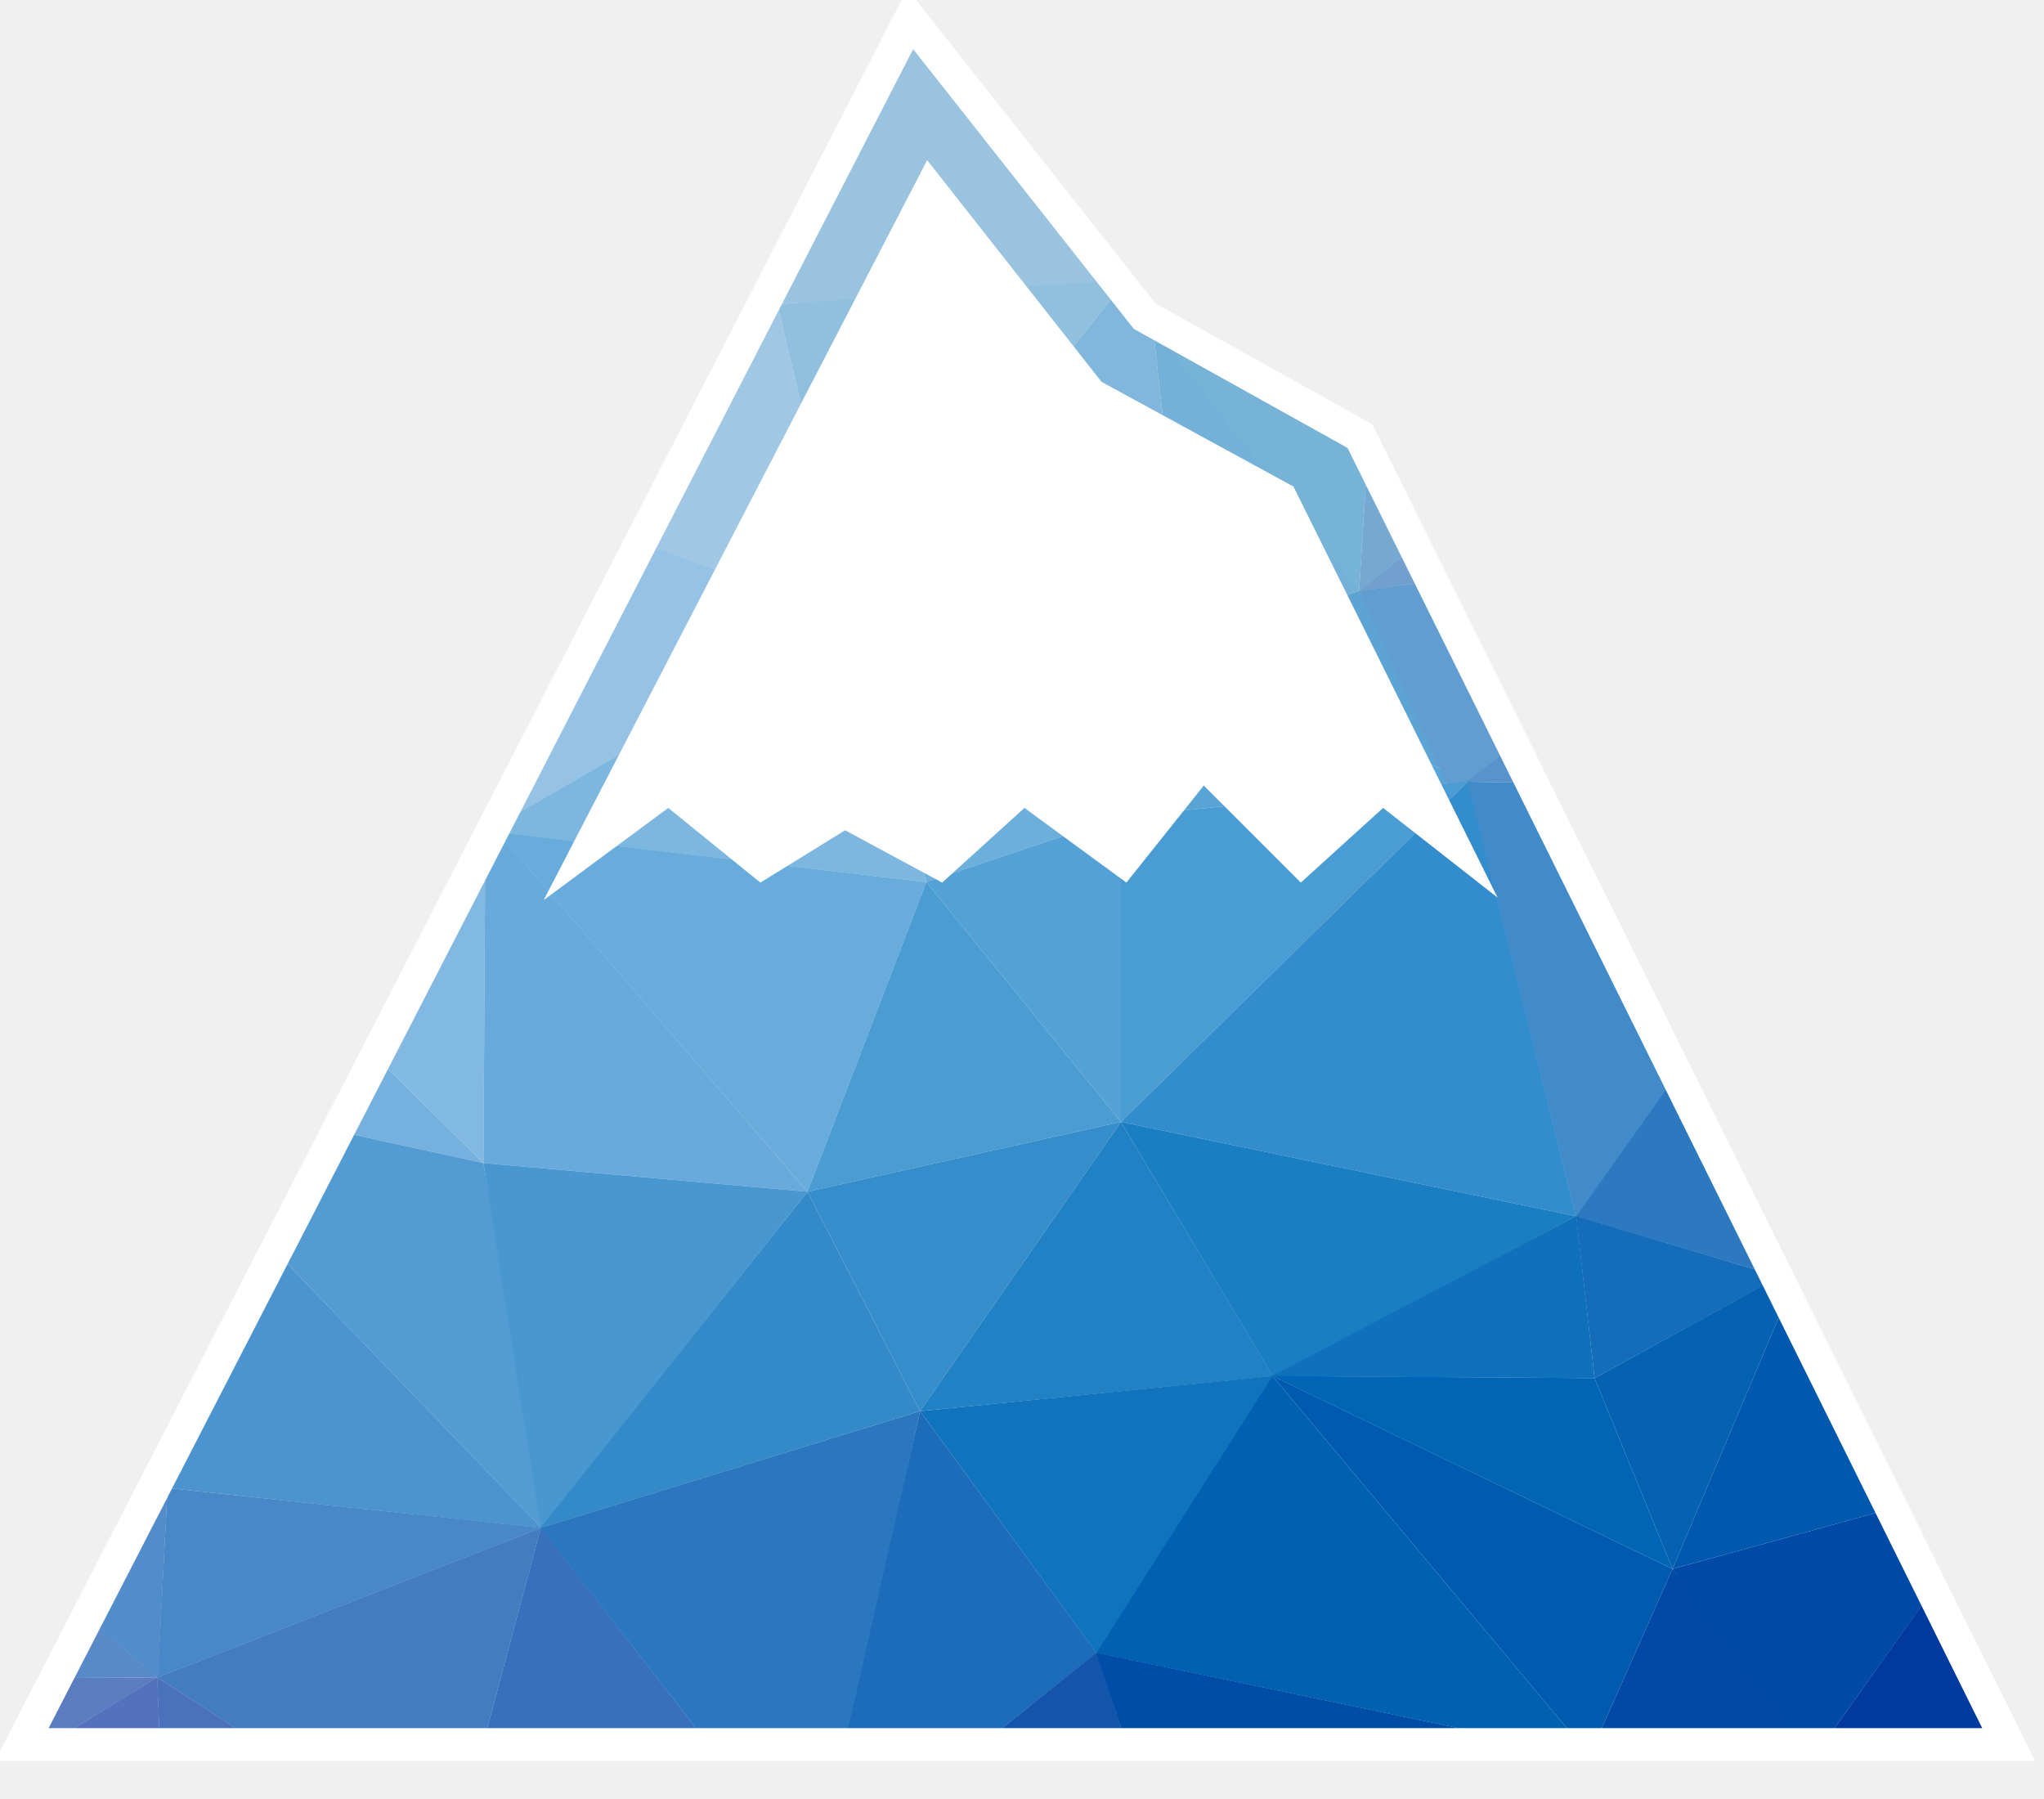
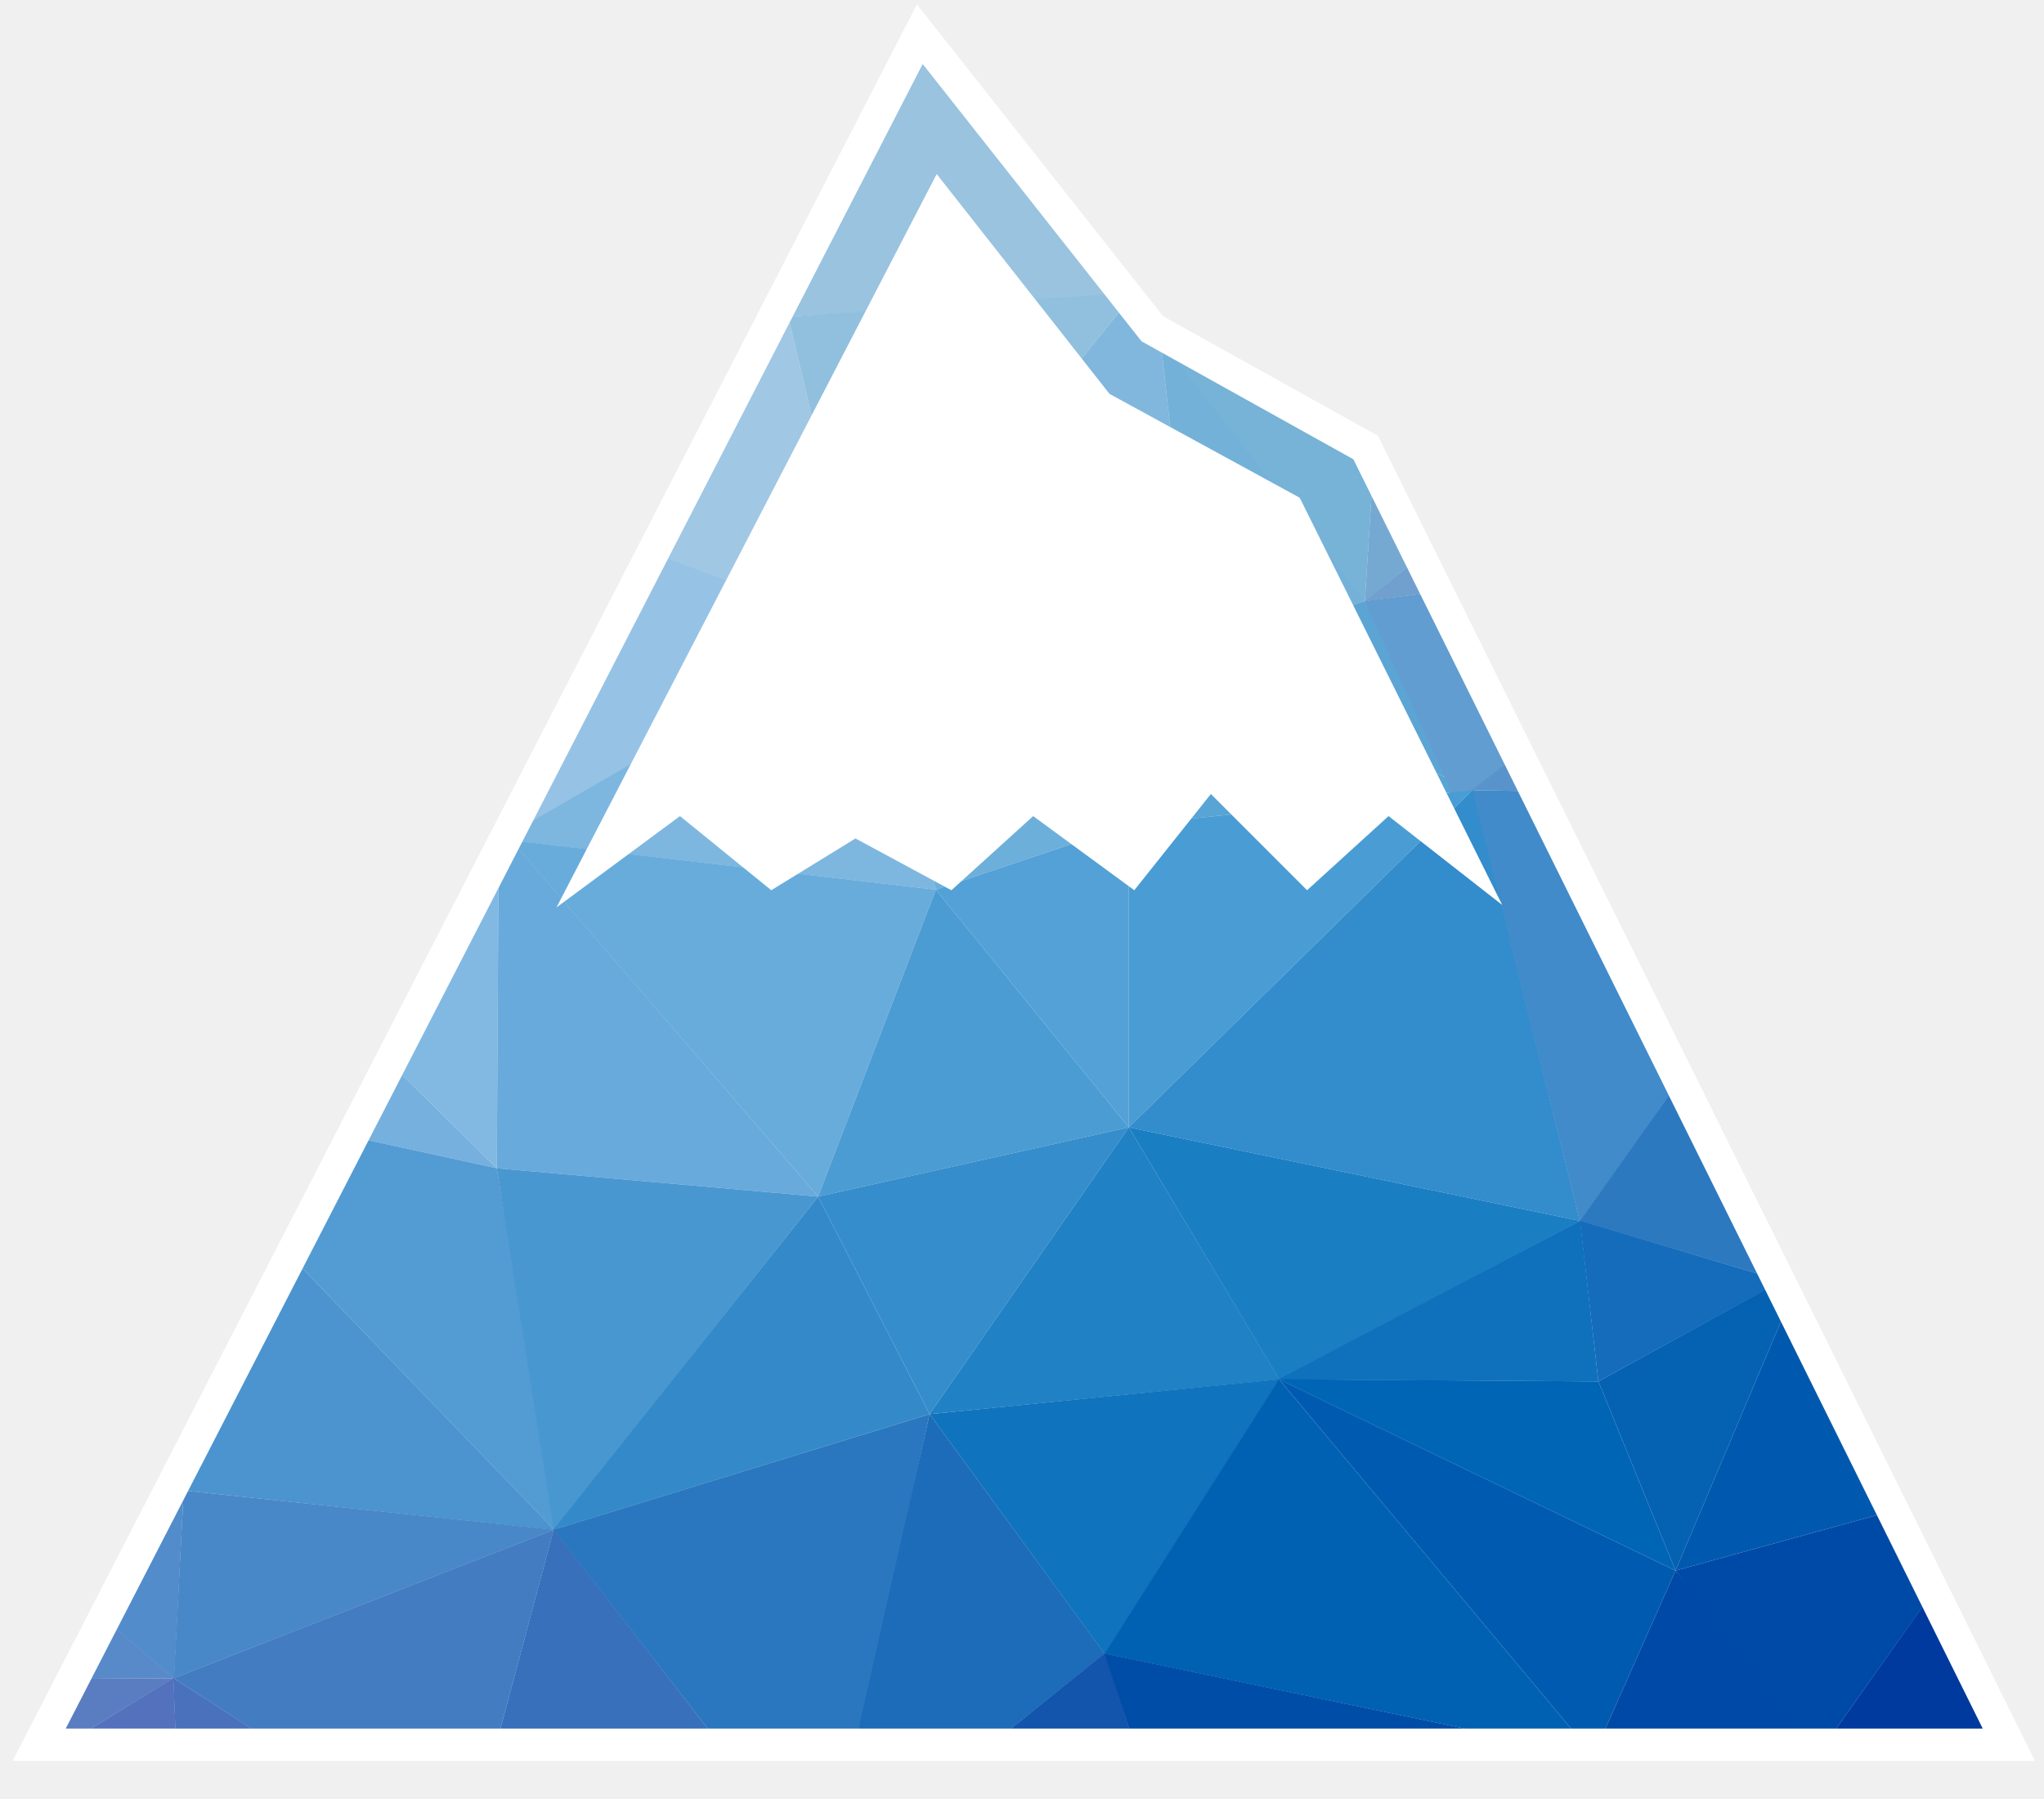
- <svg xmlns="http://www.w3.org/2000/svg" viewBox="0 0 750 660">
-   <path id="logo_tri1" class="triangle" fill="#99c3df" d="M337 11l-51.8 100.6 125.1-7.7z" />
-   <path id="logo_tri1" class="triangle" fill="#a0c7e4" d="M285.2 111.6l-45.8 89 73.4 26.8z" />
-   <path id="logo_tri2" class="triangle" fill="#91c0df" d="M285.2 111.6l27.6 115.8 98.6-122.1-2-2.5z" />
-   <path id="logo_tri3" class="triangle" fill="#81b7dc" d="M411.4 105.3l-98.6 122.1 123.4 11.2L423 120z" />
-   <path id="logo_tri4" class="triangle" fill="#74b1d9" d="M423 120l13.2 118.6 62.4-21.8-53.6-84.5z" />
-   <path id="logo_tri5" class="triangle" fill="#77b2d7" d="M423 120l75.7 97 3.3-53z" />
-   <path id="logo_tri6" class="triangle" fill="#76a9d2" d="M502 164l-3.3 53 21.1-17.1z" />
-   <path id="logo_tri7" class="triangle" fill="#71a0cf" d="M519.8 199.9l-21.2 17 27.8-3.7z" />
-   <path id="logo_tri8" class="triangle" fill="#96c3e5" d="M239.4 200.5l-50.9 98.9 124.3-72z" />
-   <path id="logo_tri9" class="triangle" fill="#7db7e0" d="M312.8 227.4l-124.3 71.9-3.3 6.4 154.7 17.9z" />
-   <path id="logo_tri10" class="triangle" fill="#6dafdb" d="M312.8 227.4l27.1 96.2 71.4-24z" />
-   <path id="logo_tri11" class="triangle" fill="#6eafda" d="M312.8 227.4l98.5 72.2 24.9-61z" />
-   <path id="logo_tri12" class="triangle" fill="#57a4d5" d="M436.2 238.6l-24.9 61 127.2-12.8z" />
-   <path id="logo_tri13" class="triangle" fill="#5ca4d4" d="M436.2 238.6l102.3 48.2-39.9-70z" />
-   <path id="logo_tri14" class="triangle" fill="#619dd0" d="M498.6 216.8l34.1 74.7 23.2-18.7-29.5-59.6z" />
-   <path id="logo_tri15" class="triangle" fill="#5993cb" d="M555.9 272.8l-17.7 14 24.9.4z" />
-   <path id="logo_tri16" class="triangle" fill="#76b0de" d="M141.3 391.1L128.4 416l49 10.7z" />
-   <path id="logo_tri17" class="triangle" fill="#82b9e3" d="M141.3 391.1l36.1 35.6.6-106.9z" />
-   <path id="logo_tri18" class="triangle" fill="#68aadb" d="M184.4 307.3l-6.4 12.5-.6 106.9 118.9 10.5z" />
-   <path id="logo_tri19" class="triangle" fill="#68acdc" d="M184.4 307.4l111.9 129.8 43.6-113.6-154.7-18z" />
-   <path id="logo_tri20" class="triangle" fill="#4b9cd3" d="M339.9 323.6l-43.6 113.6 115-25.6z" />
-   <path id="logo_tri21" class="triangle" fill="#53a1d6" d="M339.9 323.6l71.4 88v-112z" />
-   <path id="logo_tri21" class="triangle" fill="#499dd4" d="M411.3 299.6v112l127.2-124.8z" />
-   <path id="logo_tri22" class="triangle" fill="#338ccb" d="M538.7 286.6l-127.4 125 167 34.6z" />
-   <path id="logo_tri23" class="triangle" fill="#418bca" d="M538.5 286.8l39.8 159.6 37.5-53-52.7-106.2z" />
-   <path id="logo_tri24" class="triangle" fill="#2c79c0" d="M615.7 393.4l-37.4 52.8 74.6 22.2z" />
-   <path id="logo_tri25" class="triangle" fill="#4b94cf" d="M104.4 462.6l-42.91 83.3 137.21 14.7z" />
-   <path id="logo_tri26" class="triangle" fill="#539bd3" d="M128.4 416l-24 46.6 95.7 99.5-22.7-135.4z" />
-   <path id="logo_tri27" class="triangle" fill="#4997d0" d="M177.4 426.7l21.1 133.8 97.8-123.3z" />
-   <path id="logo_tri28" class="triangle" fill="#348ac9" d="M296.3 437.2l-98.1 123.4 139.4-42.9z" />
-   <path id="logo_tri29" class="triangle" fill="#358dcb" d="M296.3 437.2l41.3 80.5 73.7-106.1z" />
-   <path id="logo_tri30" class="triangle" fill="#2181c5" d="M411.3 411.6l-73.7 106.1 129.5-12.8z" />
-   <path id="logo_tri31" class="triangle" fill="#1a7ec3" d="M411.3 411.6l55.8 93.4 111.2-58.8z" />
-   <path id="logo_tri32" class="triangle" fill="#0f71bc" d="M578.4 446.1l-111.8 58.8 118.5.7z" />
-   <path id="logo_tri33" class="triangle" fill="#146cba" d="M578.3 446.1l6.8 59.5 67.8-37.2z" />
-   <path id="logo_tri34" class="triangle" fill="#0562b3" d="M656.2 475l-3.3-6.7-67.8 37.3 28.6 70z" />
-   <path id="logo_tri35" class="triangle" fill="#0159af" d="M656.2 475l-42.5 100.6 81.3-22.4z" />
-   <path id="logo_tri36" class="triangle" fill="#5889c9" d="M35.55 596.3l-9.94 19.3 32.25-.2z" />
-   <path id="logo_tri37" class="triangle" fill="#528ccb" d="M35.52 596.4l22.45 19.2 3.53-69.7z" />
-   <path id="logo_tri38" class="triangle" fill="#4988c8" d="M61.5 545.9l-3.64 69.5 140.74-54.9z" />
-   <path id="logo_tri39" class="triangle" fill="#447cc2" d="M198.5 560.5L57.77 615.4 101.8 644h74.3z" />
-   <path id="logo_tri40" class="triangle" fill="#3870bc" d="M198.5 560.4L176.1 644h87z" />
-   <path id="logo_tri41" class="triangle" fill="#2b77bf" d="M198.4 560.5l64.7 83.5h46.6l27.9-126.3z" />
-   <path id="logo_tri42" class="triangle" fill="#1d6cb9" d="M337.6 517.7L309 644h46.3l47-37.6z" />
-   <path id="logo_tri43" class="triangle" fill="#1073bd" d="M337.6 517.7l64.8 88.9 64.7-101.8z" />
-   <path id="logo_tri44" class="triangle" fill="#0061b3" d="M466.9 504.8l-64.6 101.6 181 37.6z" />
-   <path id="logo_tri45" class="triangle" fill="#005bb0" d="M466.9 504.8L583.3 644l30.4-68.4z" />
-   <path id="logo_tri46" class="triangle" fill="#0165b6" d="M466.8 504.8l146.9 70.8-28.6-70z" />
-   <path id="logo_tri47" class="triangle" fill="#0049a6" d="M613.7 575.6L583.3 644h87.4z" />
-   <path id="logo_tri48" class="triangle" fill="#004aa7" d="M613.7 575.6l52.4 68.4 43.5-61.3-14.6-29.5z" />
-   <path id="logo_tri49" class="triangle" fill="#003a9e" d="M709.6 582.6L666.1 644H740z" />
-   <path id="logo_tri50" class="triangle" fill="#5a7dc2" d="M25.63 615.6L11 644l46.66-28.6z" />
-   <path id="logo_tri51" class="triangle" fill="#5371bc" d="M57.71 615.3L11 644h47.86z" />
-   <path id="logo_tri52" class="triangle" fill="#4a71bc" d="M57.64 615.3l1.19 28.7h43.07z" />
-   <path id="logo_tri53" class="triangle" fill="#1354ac" d="M355.3 644h59.4l-12.3-37.8z" />
-   <path id="logo_tri54" class="triangle" fill="#004da8" d="M402.2 606.3l12.5 37.7h168.6z" />
-   <path id="logo_snow" fill="#fff" d="m 340.2 58.76l64 81.34 70.4 38.4 74.9 150.8-42-32.9-30.2 27.4-35.6-35.6-28.4 35.6-37.4-27.4-30.2 27.4-35.6-19.2-31.1 19.2-33.8-27.4-45.7 33.8z" />
-   <path id="logo_outline" fill="none" d="M 8 640 334 7 420 116 499 160 737 640 z" stroke="white" stroke-width="12" />
+ <svg xmlns="http://www.w3.org/2000/svg" viewBox="0 0 750 660" id="svg3091" version="1.1" width="100%" height="100%">
+   <defs id="defs3155" />
+   <path id="logo_tri1" class="triangle" d="m 340.5,16.51 -51.3,99.69 124,-7.6 z" style="fill:#99c3df" />
+   <path id="path3094" class="triangle" d="m 289.2,116.2 -45.4,88.3 72.7,26.5 z" style="fill:#a0c7e4" />
+   <path id="logo_tri2" class="triangle" d="m 289.2,116.2 27.3,114.8 97.8,-121 -2,-2.5 z" style="fill:#91c0df" />
+   <path id="logo_tri3" class="triangle" d="M 414.3,110 316.5,231 438.9,242.1 425.8,124.6 z" style="fill:#81b7dc" />
+   <path id="logo_tri4" class="triangle" d="m 425.8,124.6 13.1,117.5 61.8,-21.6 -53.1,-83.7 z" style="fill:#74b1d9" />
+   <path id="logo_tri5" class="triangle" d="m 425.8,124.6 75,96.1 3.3,-52.5 z" style="fill:#77b2d7" />
+   <path id="logo_tri6" class="triangle" d="m 504.1,168.2 -3.3,52.5 20.9,-16.9 z" style="fill:#76a9d2" />
+   <path id="logo_tri7" class="triangle" d="m 521.7,203.8 -21,16.8 27.6,-3.6 z" style="fill:#71a0cf" />
+   <path id="logo_tri8" class="triangle" d="m 243.8,204.4 -50.5,98 123.2,-71.4 z" style="fill:#96c3e5" />
+   <path id="logo_tri9" class="triangle" d="m 316.5,231 -123.2,71.3 -3.3,6.4 153.4,17.7 z" style="fill:#7db7e0" />
+   <path id="logo_tri10" class="triangle" d="m 316.5,231 26.9,95.4 70.8,-23.8 z" style="fill:#6dafdb" />
+   <path id="logo_tri11" class="triangle" d="m 316.5,231 97.7,71.6 24.7,-60.5 z" style="fill:#6eafda" />
+   <path id="logo_tri12" class="triangle" d="m 438.9,242.1 -24.7,60.5 126.1,-12.7 z" style="fill:#57a4d5" />
+   <path id="logo_tri13" class="triangle" d="m 438.9,242.1 101.4,47.8 -39.6,-69.4 z" style="fill:#5ca4d4" />
+   <path id="logo_tri14" class="triangle" d="m 500.7,220.5 33.8,74.1 23,-18.6 -29.2,-59 z" style="fill:#619dd0" />
+   <path id="logo_tri15" class="triangle" d="m 557.5,276 -17.5,13.9 24.7,0.4 z" style="fill:#5993cb" />
+   <path id="logo_tri16" class="triangle" d="m 146.5,393.3 -12.8,24.7 48.6,10.6 z" style="fill:#76b0de" />
+   <path id="logo_tri17" class="triangle" d="m 146.5,393.3 35.8,35.3 0.6,-106 z" style="fill:#82b9e3" />
+   <path id="logo_tri18" class="triangle" d="m 189.2,310.2 -6.3,12.4 -0.6,106 117.9,10.4 z" style="fill:#68aadb" />
+   <path id="logo_tri19" class="triangle" d="M 189.2,310.3 300.2,439 343.4,326.4 190,308.6 z" style="fill:#68acdc" />
+   <path id="logo_tri20" class="triangle" d="M 343.4,326.4 300.2,439 414.2,413.6 z" style="fill:#4b9cd3" />
+   <path id="logo_tri21" class="triangle" d="m 343.4,326.4 70.8,87.2 v -111 z" style="fill:#53a1d6" />
+   <path id="path3116" class="triangle" d="m 414.2,302.6 v 111 L 540.3,289.9 z" style="fill:#499dd4" />
+   <path id="logo_tri22" class="triangle" d="M 540.5,289.7 414.2,413.6 579.7,447.9 z" style="fill:#338ccb" />
+   <path id="logo_tri23" class="triangle" d="m 540.3,289.9 39.4,158.2 37.2,-52.5 -52.2,-105.3 z" style="fill:#418bca" />
+   <path id="logo_tri24" class="triangle" d="m 616.8,395.6 -37.1,52.3 74,22 z" style="fill:#2c79c0" />
+   <path id="logo_tri25" class="triangle" d="m 109.9,464.2 -42.5,82.6 136,14.5 z" style="fill:#4b94cf" />
+   <path id="logo_tri26" class="triangle" d="m 133.7,418 -23.8,46.2 94.9,98.6 -22.5,-134.2 z" style="fill:#539bd3" />
+   <path id="logo_tri27" class="triangle" d="m 182.3,428.6 20.9,132.6 97,-122.2 z" style="fill:#4997d0" />
+   <path id="logo_tri28" class="triangle" d="M 300.2,439 202.9,561.3 341.1,518.8 z" style="fill:#348ac9" />
+   <path id="logo_tri29" class="triangle" d="m 300.2,439 40.9,79.8 73.1,-105.2 z" style="fill:#358dcb" />
+   <path id="logo_tri30" class="triangle" d="M 414.2,413.6 341.1,518.8 469.5,506.1 z" style="fill:#2181c5" />
+   <path id="logo_tri31" class="triangle" d="m 414.2,413.6 55.3,92.6 110.2,-58.3 z" style="fill:#1a7ec3" />
+   <path id="logo_tri32" class="triangle" d="M 579.8,447.8 469,506.1 586.5,506.8 z" style="fill:#0f71bc" />
+   <path id="logo_tri33" class="triangle" d="m 579.7,447.8 6.8,59 67.2,-36.9 z" style="fill:#146cba" />
+   <path id="logo_tri34" class="triangle" d="m 657,476.5 -3.3,-6.7 -67.2,37 28.3,69.4 z" style="fill:#0562b3" />
+   <path id="logo_tri35" class="triangle" d="M 657,476.5 614.8,576.2 695.4,554 z" style="fill:#0159af" />
+   <path id="logo_tri36" class="triangle" d="m 41.68,596.7 -9.85,19.2 31.97,-0.2 z" style="fill:#5889c9" />
+   <path id="logo_tri37" class="triangle" d="m 41.66,596.8 22.25,19.1 3.5,-69.1 z" style="fill:#528ccb" />
+   <path id="logo_tri38" class="triangle" d="M 67.41,546.8 63.8,615.7 203.3,561.2 z" style="fill:#4988c8" />
+   <path id="logo_tri39" class="triangle" d="M 203.2,561.2 63.71,615.7 107.4,644 H 181 z" style="fill:#447cc2" />
+   <path id="logo_tri40" class="triangle" d="M 203.2,561.1 181,644 h 86.3 z" style="fill:#3870bc" />
+   <path id="logo_tri41" class="triangle" d="m 203.1,561.2 64.2,82.8 h 46.2 l 27.6,-125.2 z" style="fill:#2b77bf" />
+   <path id="logo_tri42" class="triangle" d="M 341.1,518.8 312.8,644 h 45.9 l 46.6,-37.3 z" style="fill:#1d6cb9" />
+   <path id="logo_tri43" class="triangle" d="M 341.1,518.8 405.4,606.9 469.5,506 z" style="fill:#1073bd" />
+   <path id="logo_tri44" class="triangle" d="m 469.3,506 -64,100.7 179.4,37.3 z" style="fill:#0061b3" />
+   <path id="logo_tri45" class="triangle" d="m 469.3,506 115.4,138 30.1,-67.8 z" style="fill:#005bb0" />
+   <path id="logo_tri46" class="triangle" d="m 469.2,506 145.6,70.2 -28.3,-69.4 z" style="fill:#0165b6" />
+   <path id="logo_tri47" class="triangle" d="M 614.8,576.2 584.7,644 h 86.6 z" style="fill:#0049a6" />
+   <path id="logo_tri48" class="triangle" d="m 614.8,576.2 52,67.8 43.1,-60.8 -14.5,-29.2 z" style="fill:#004aa7" />
+   <path id="logo_tri49" class="triangle" d="M 709.9,583.1 666.8,644 H 740 z" style="fill:#003a9e" />
+   <path id="logo_tri50" class="triangle" d="M 31.85,615.9 17.35,644 63.6,615.7 z" style="fill:#5a7dc2" />
+   <path id="logo_tri51" class="triangle" d="M 63.65,615.6 17.35,644 h 47.44 z" style="fill:#5371bc" />
+   <path id="logo_tri52" class="triangle" d="M 63.58,615.6 64.76,644 H 107.5 z" style="fill:#4a71bc" />
+   <path id="logo_tri53" class="triangle" d="m 358.7,644 h 58.8 l -12.1,-37.5 z" style="fill:#1354ac" />
+   <path id="logo_tri54" class="triangle" d="M 405.2,606.6 417.5,644 H 584.7 z" style="fill:#004da8" />
+   <path id="logo_snow" d="m 343.7,63.85 63.4,80.65 69.8,38.1 74.3,149.4 -41.7,-32.6 -29.9,27.2 -35.3,-35.3 -28.1,35.3 -37.1,-27.2 -30,27.2 -35.2,-19 -30.9,19 -33.5,-27.2 -45.3,33.5 z" style="fill:#ffffff" />
+   <path id="logo_outline" d="M 14.37,640.1 337.5,12.54 l 85.3,108.06 78.3,43.6 236,475.9 z" style="fill:none;stroke:#ffffff;stroke-width:11.896" />
</svg>
